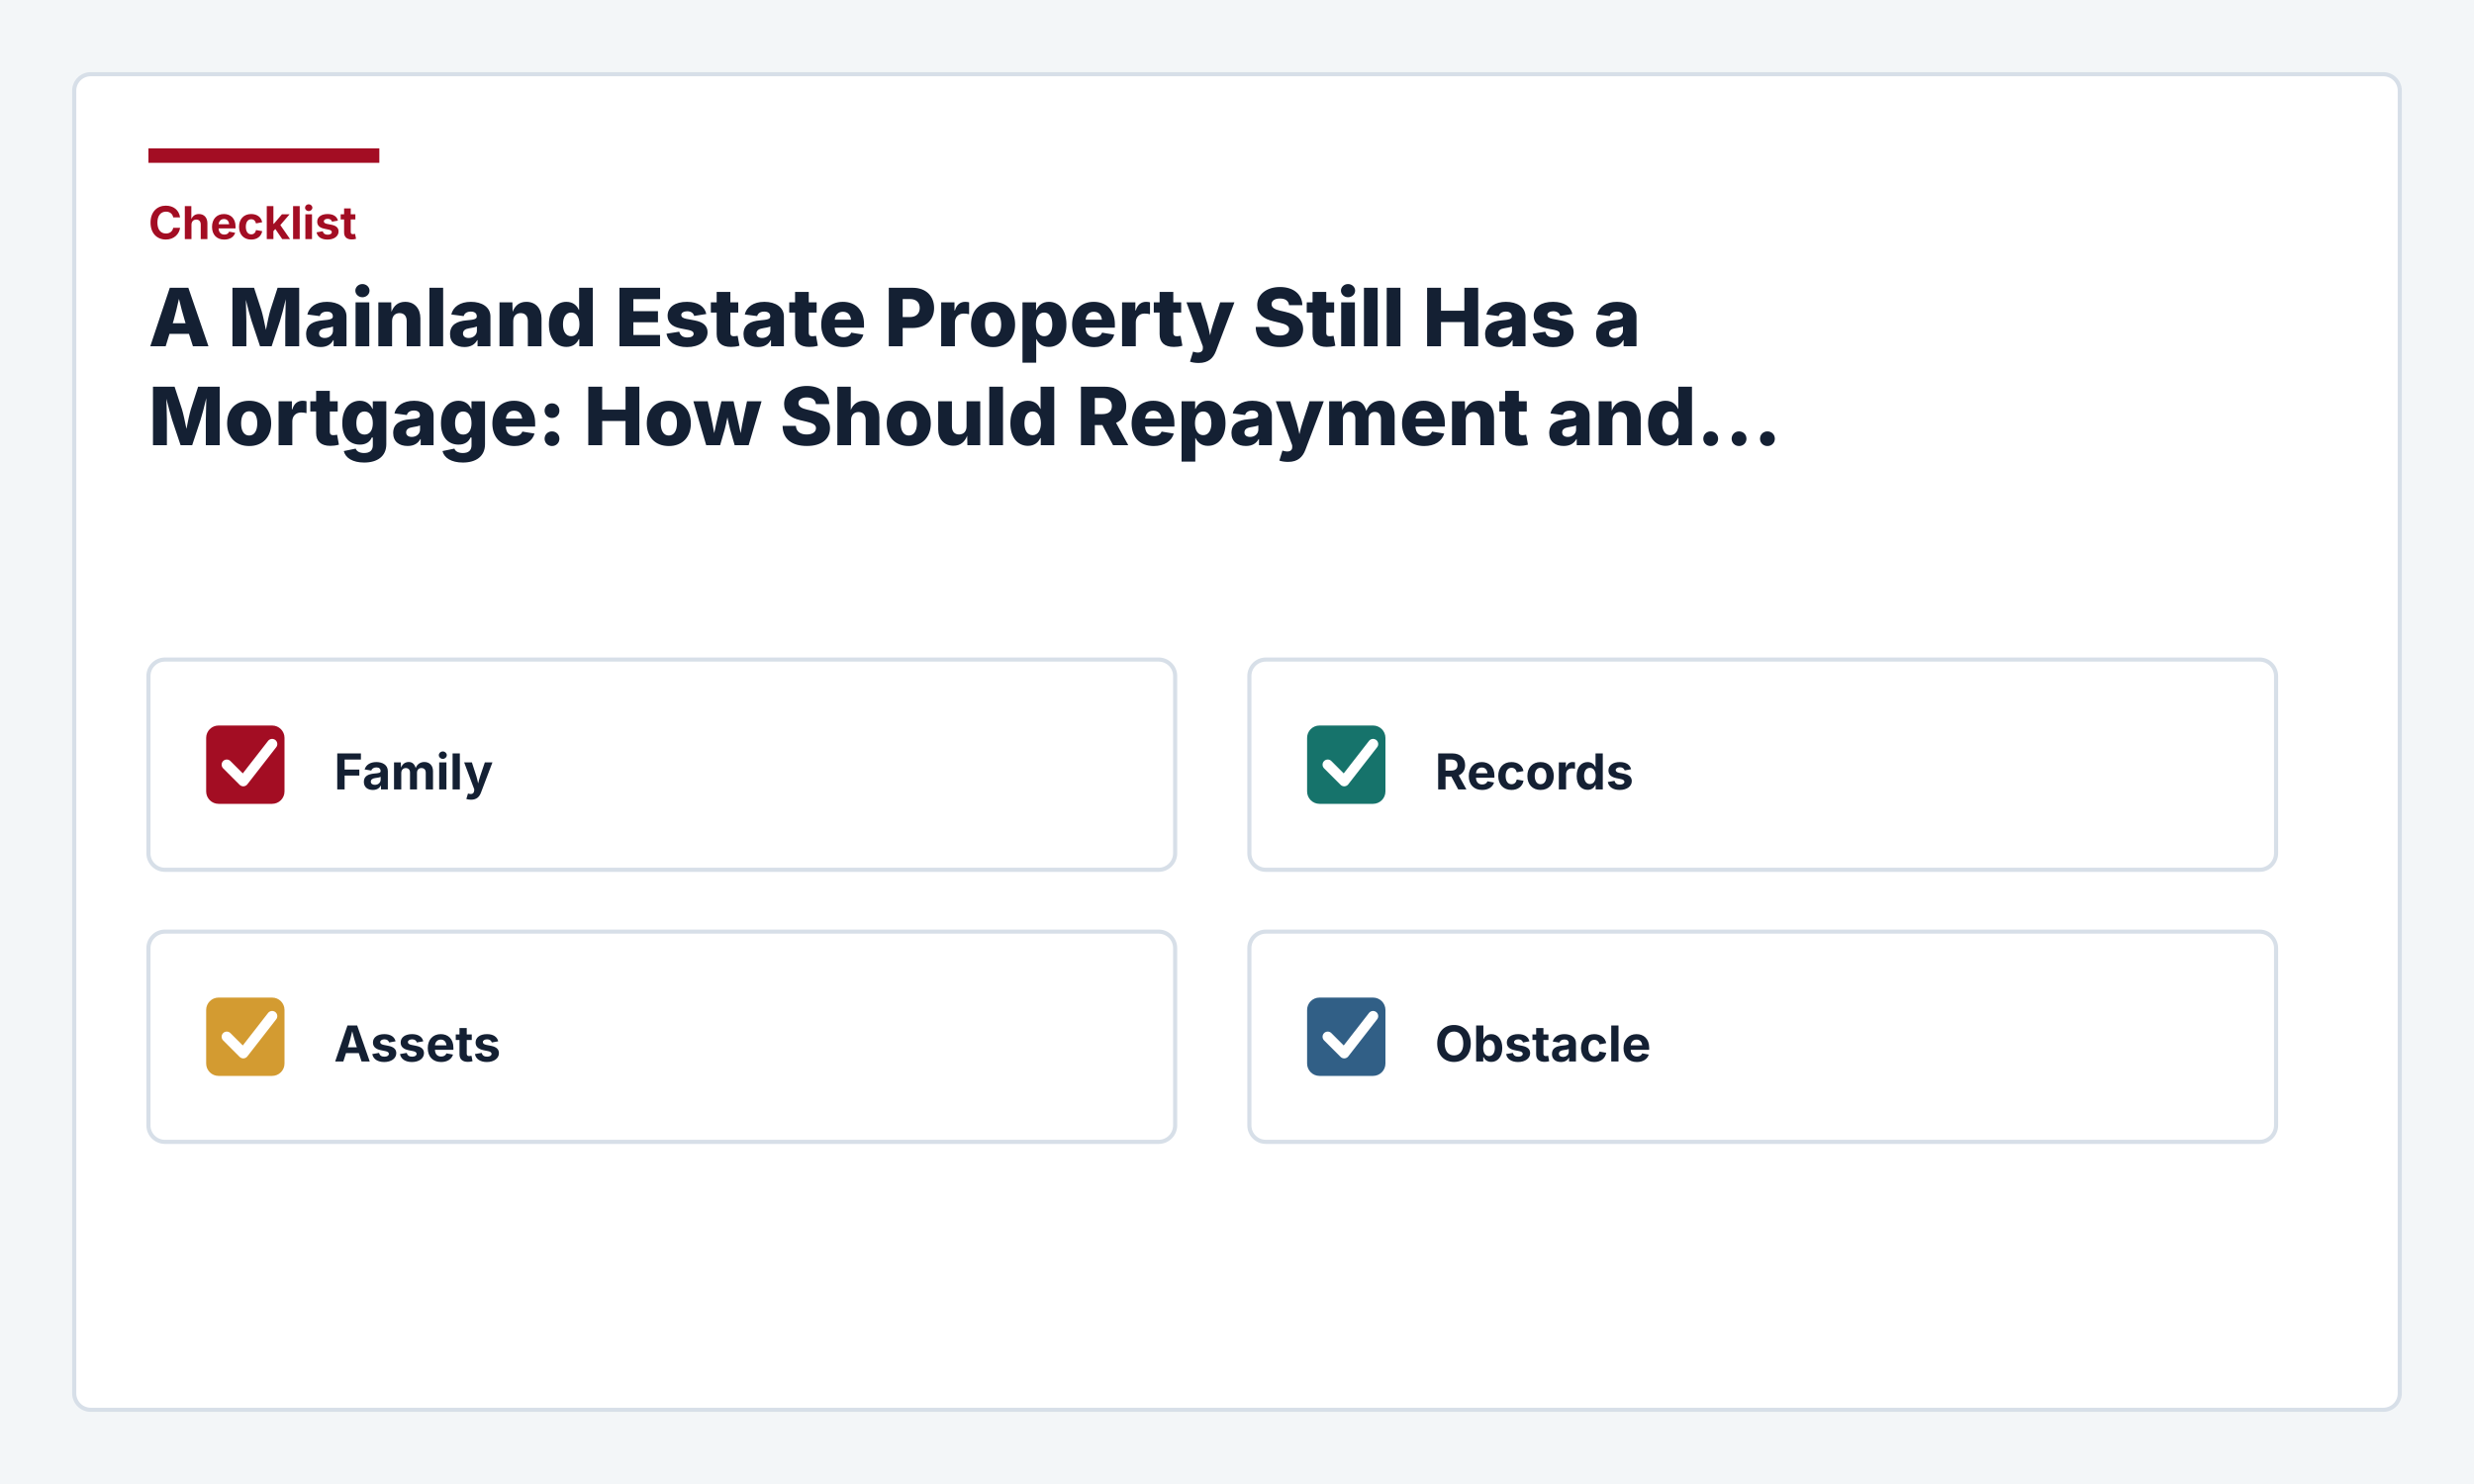
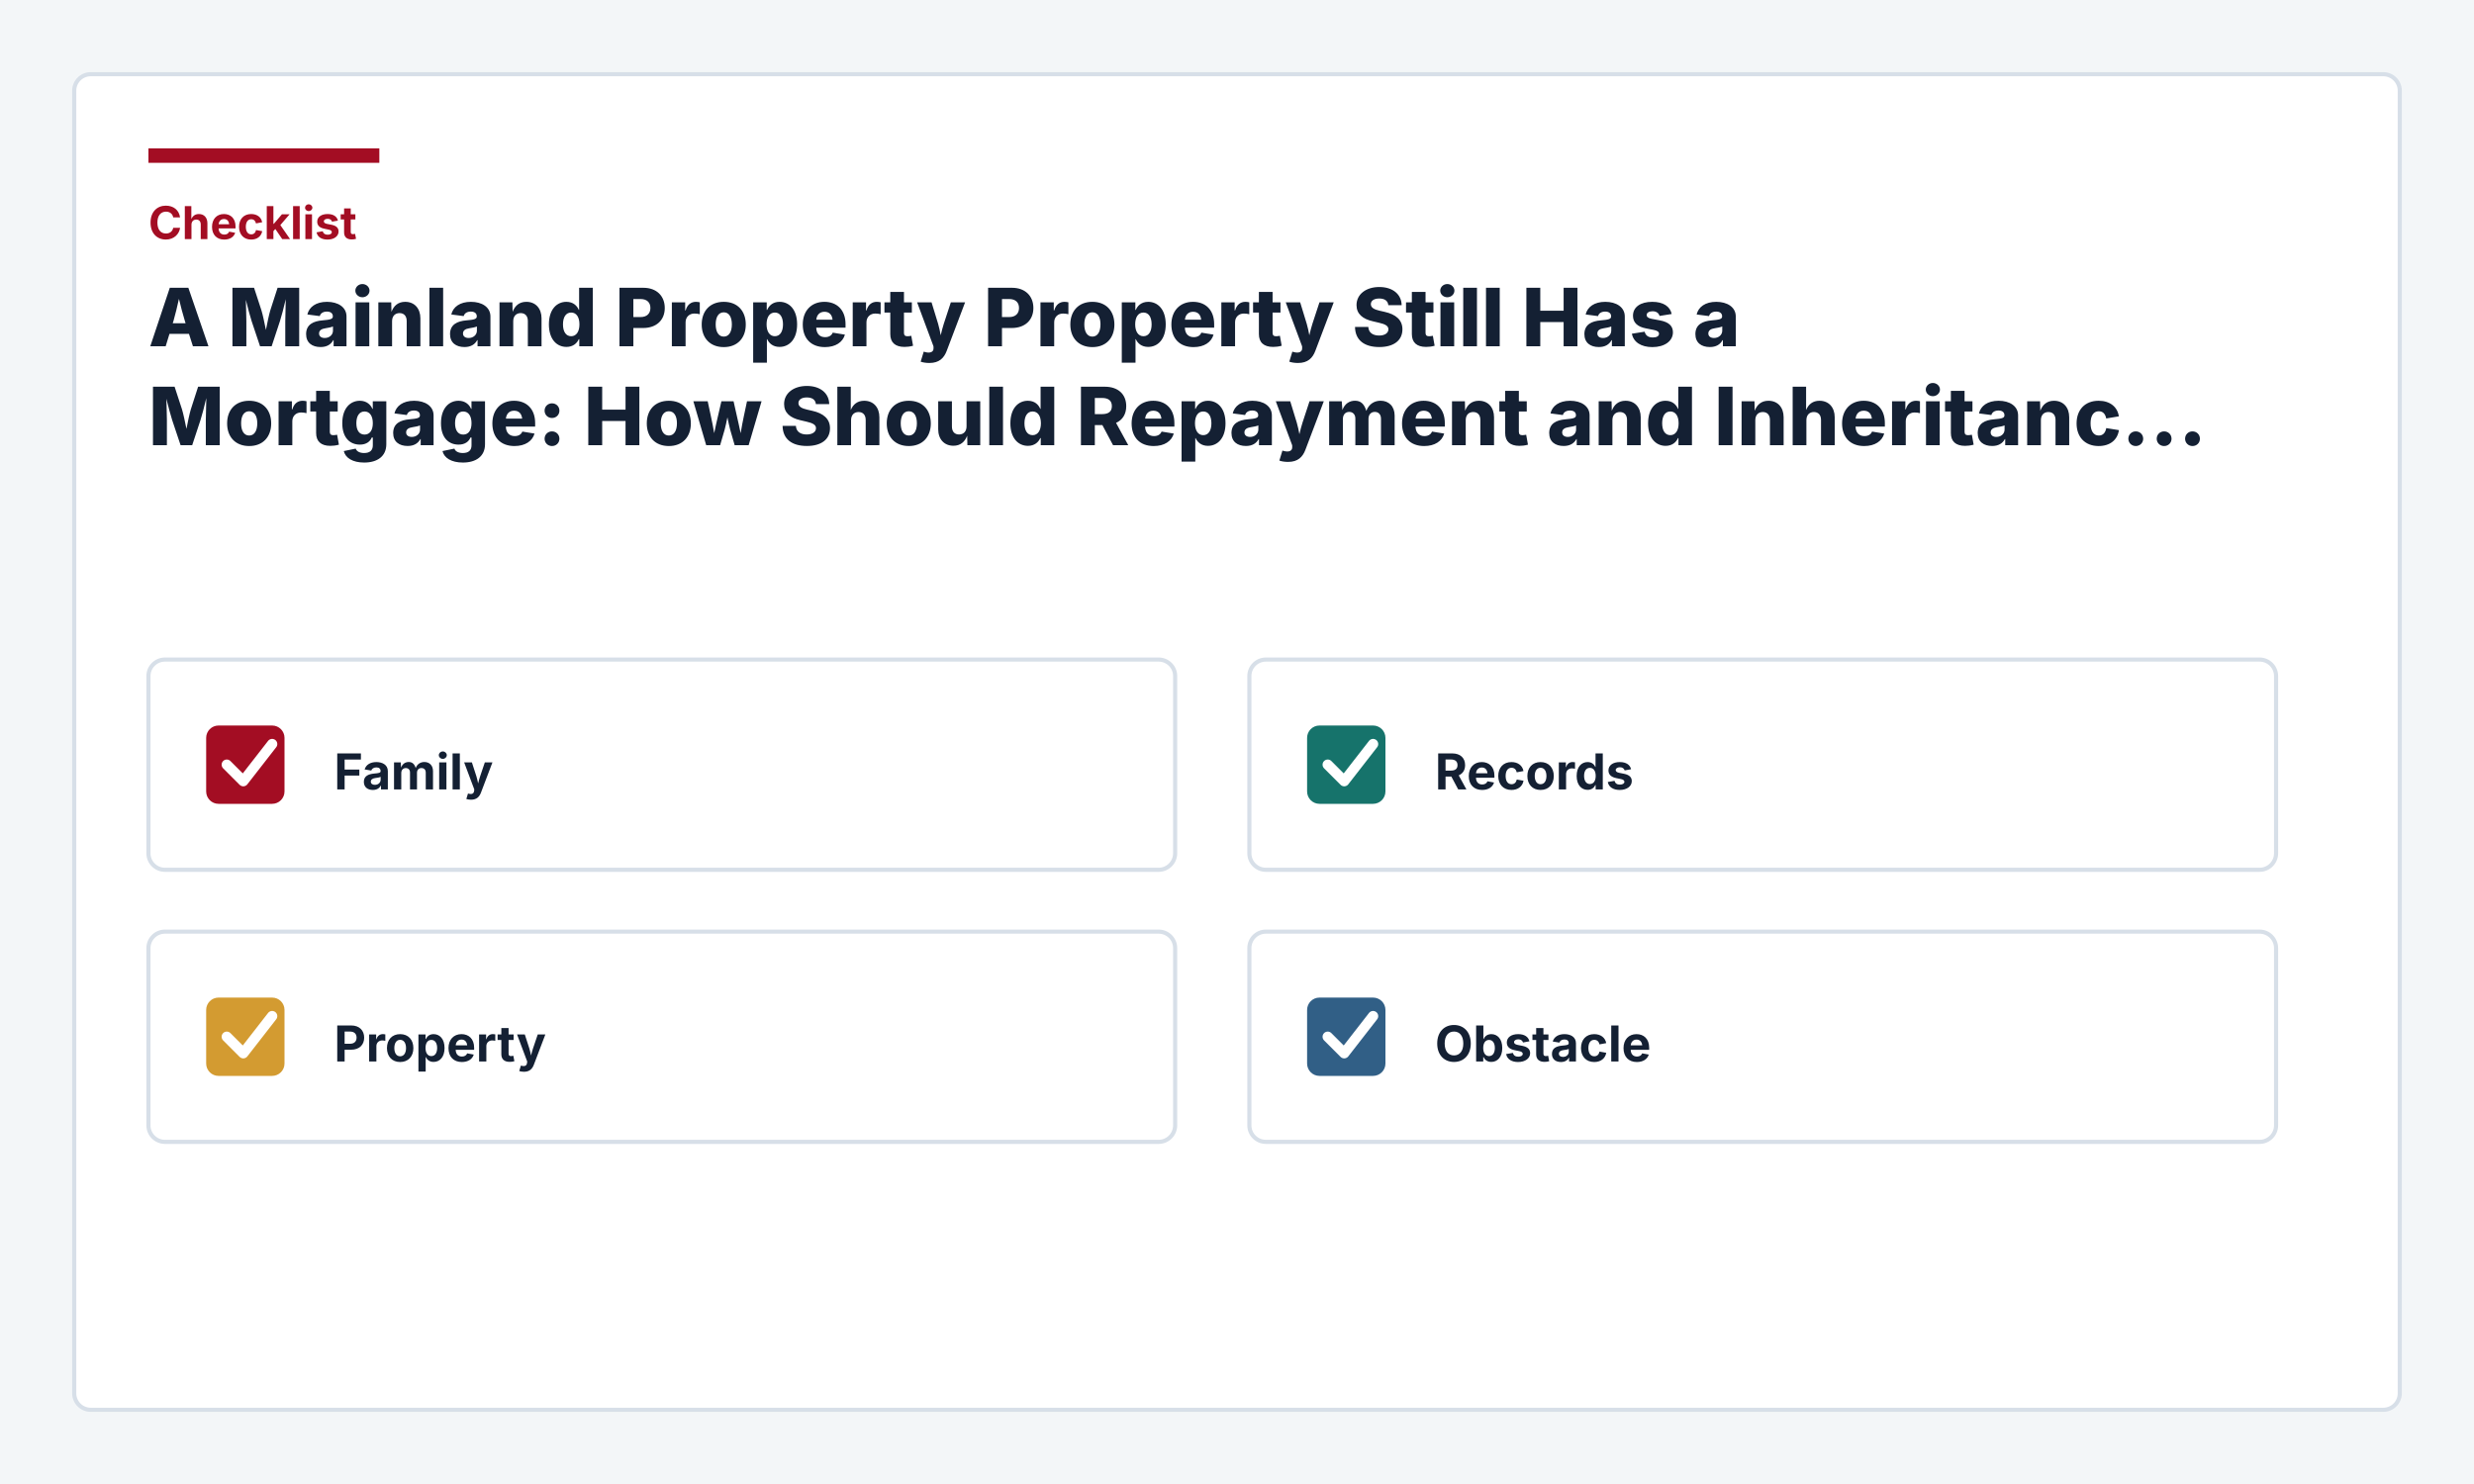
- <svg xmlns="http://www.w3.org/2000/svg" width="1200" height="720" viewBox="0 0 1200 720" role="img" aria-label="A Mainland Estate Property Still Has a Mortgage: How Should Repayment and Inheritance Be Sequenced?">
+ <svg xmlns="http://www.w3.org/2000/svg" width="1200" height="720" viewBox="0 0 1200 720" role="img" aria-label="A Mainland Property Property Still Has a Mortgage: How Should Repayment and Inheritance Be Sequenced?">
  <style>
      .bg{fill:#f3f6f8}.panel{fill:#fff;stroke:#d7dfe8;stroke-width:2}.ink{fill:#142033}.muted{fill:#52647a}.red{fill:#a30d23}.gold{fill:#d39b31}.teal{fill:#16736b}.blue{fill:#315f86}
      .kicker{font:700 22px -apple-system,BlinkMacSystemFont,"Segoe UI","PingFang TC","Microsoft JhengHei",sans-serif;letter-spacing:0}.title{font:760 39px -apple-system,BlinkMacSystemFont,"Segoe UI","PingFang TC","Microsoft JhengHei",sans-serif;letter-spacing:0}.label{font:700 24px -apple-system,BlinkMacSystemFont,"Segoe UI","PingFang TC","Microsoft JhengHei",sans-serif;letter-spacing:0}.small{font:600 20px -apple-system,BlinkMacSystemFont,"Segoe UI","PingFang TC","Microsoft JhengHei",sans-serif;letter-spacing:0}.num{font:760 22px -apple-system,BlinkMacSystemFont,"Segoe UI",sans-serif;letter-spacing:0}
    </style>
  <rect class="bg" width="1200" height="720" />
  <rect class="panel" x="36" y="36" width="1128" height="648" rx="8" />
  <rect class="red" x="72" y="72" width="112" height="7" />
  <text x="72" y="116" text-anchor="start" class="kicker red">Checklist</text>
-   <text x="72" y="168" text-anchor="start" class="title ink">A Mainland Estate Property Still Has a</text>
-   <text x="72" y="216" text-anchor="start" class="title ink">Mortgage: How Should Repayment and…</text>
+   <text x="72" y="168" text-anchor="start" class="title ink">A Mainland Property Property Still Has a</text>
+   <text x="72" y="216" text-anchor="start" class="title ink">Mortgage: How Should Repayment and Inheritanc…</text>
  <rect class="panel" x="72" y="320" width="498" height="102" rx="8" />
  <rect class="red" x="100" y="352" width="38" height="38" rx="6" />
  <path d="M110 371 l8 8 14 -18" fill="none" stroke="#fff" stroke-width="5" stroke-linecap="round" stroke-linejoin="round" />
  <text x="162" y="383" text-anchor="start" class="label ink">Family</text>
  <rect class="panel" x="72" y="452" width="498" height="102" rx="8" />
  <rect class="gold" x="100" y="484" width="38" height="38" rx="6" />
  <path d="M110 503 l8 8 14 -18" fill="none" stroke="#fff" stroke-width="5" stroke-linecap="round" stroke-linejoin="round" />
-   <text x="162" y="515" text-anchor="start" class="label ink">Assets</text>
+   <text x="162" y="515" text-anchor="start" class="label ink">Property</text>
  <rect class="panel" x="606" y="320" width="498" height="102" rx="8" />
  <rect class="teal" x="634" y="352" width="38" height="38" rx="6" />
  <path d="M644 371 l8 8 14 -18" fill="none" stroke="#fff" stroke-width="5" stroke-linecap="round" stroke-linejoin="round" />
  <text x="696" y="383" text-anchor="start" class="label ink">Records</text>
  <rect class="panel" x="606" y="452" width="498" height="102" rx="8" />
  <rect class="blue" x="634" y="484" width="38" height="38" rx="6" />
  <path d="M644 503 l8 8 14 -18" fill="none" stroke="#fff" stroke-width="5" stroke-linecap="round" stroke-linejoin="round" />
  <text x="696" y="515" text-anchor="start" class="label ink">Obstacle</text>
</svg>
